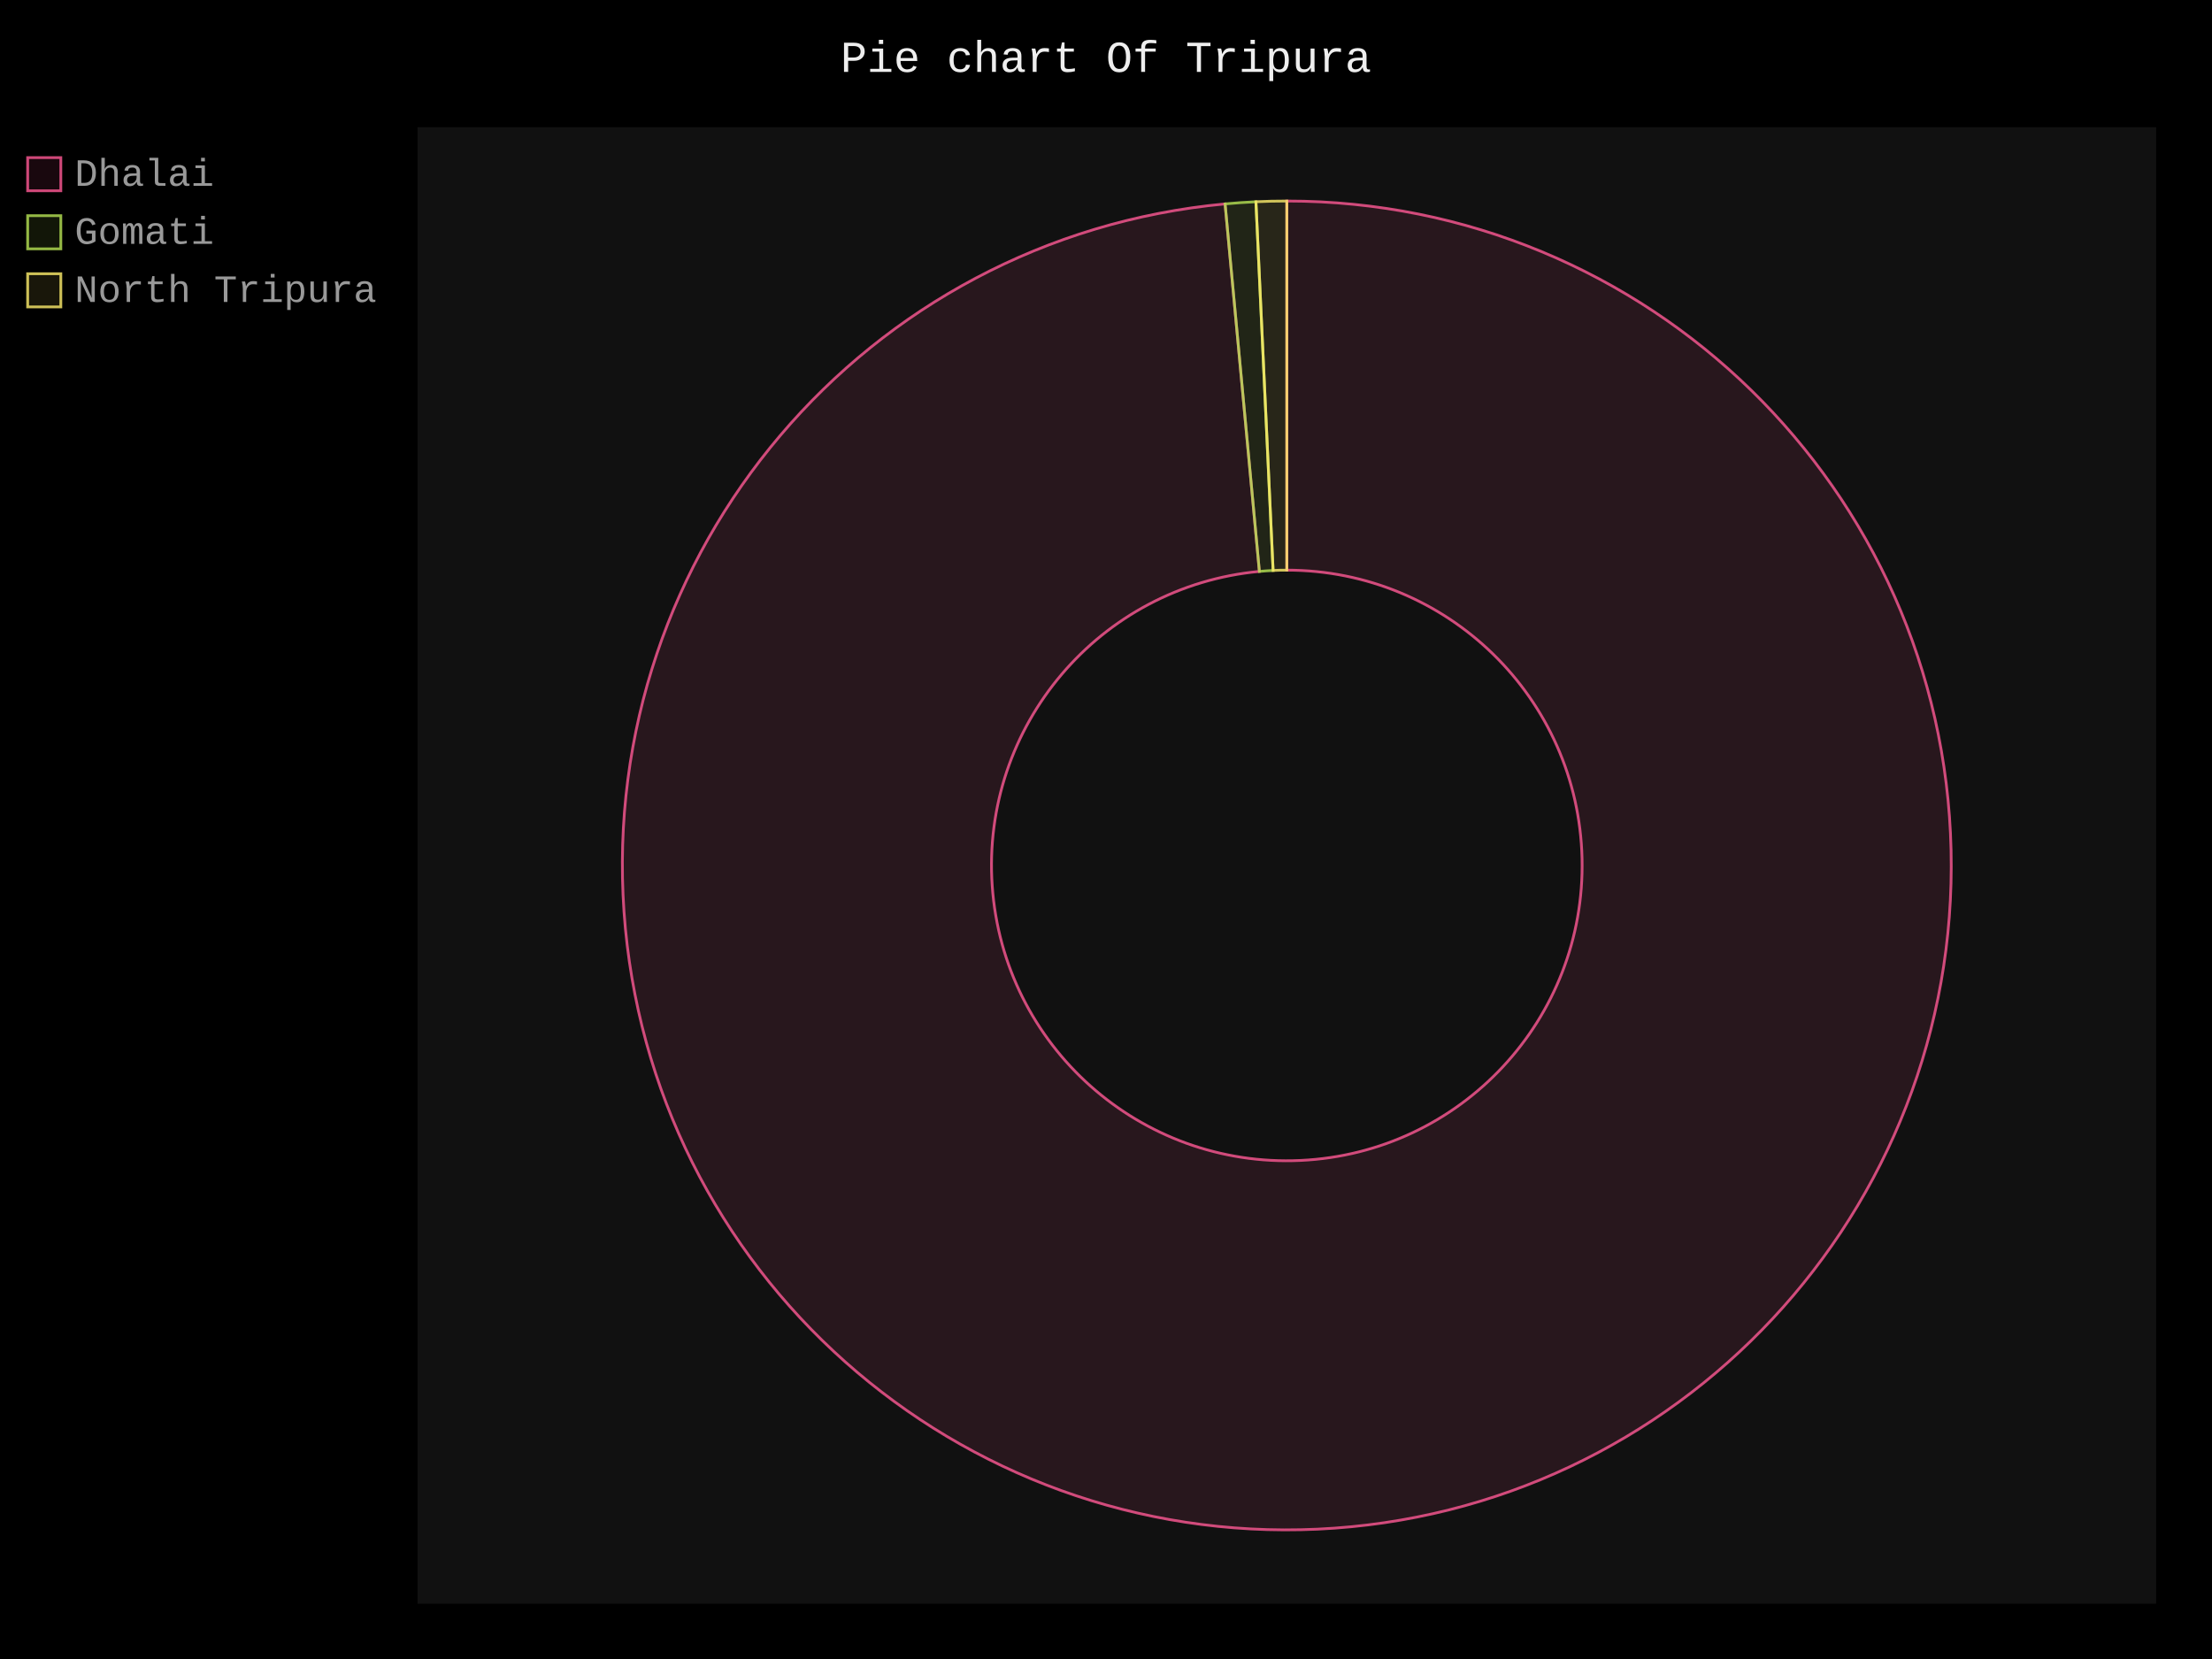
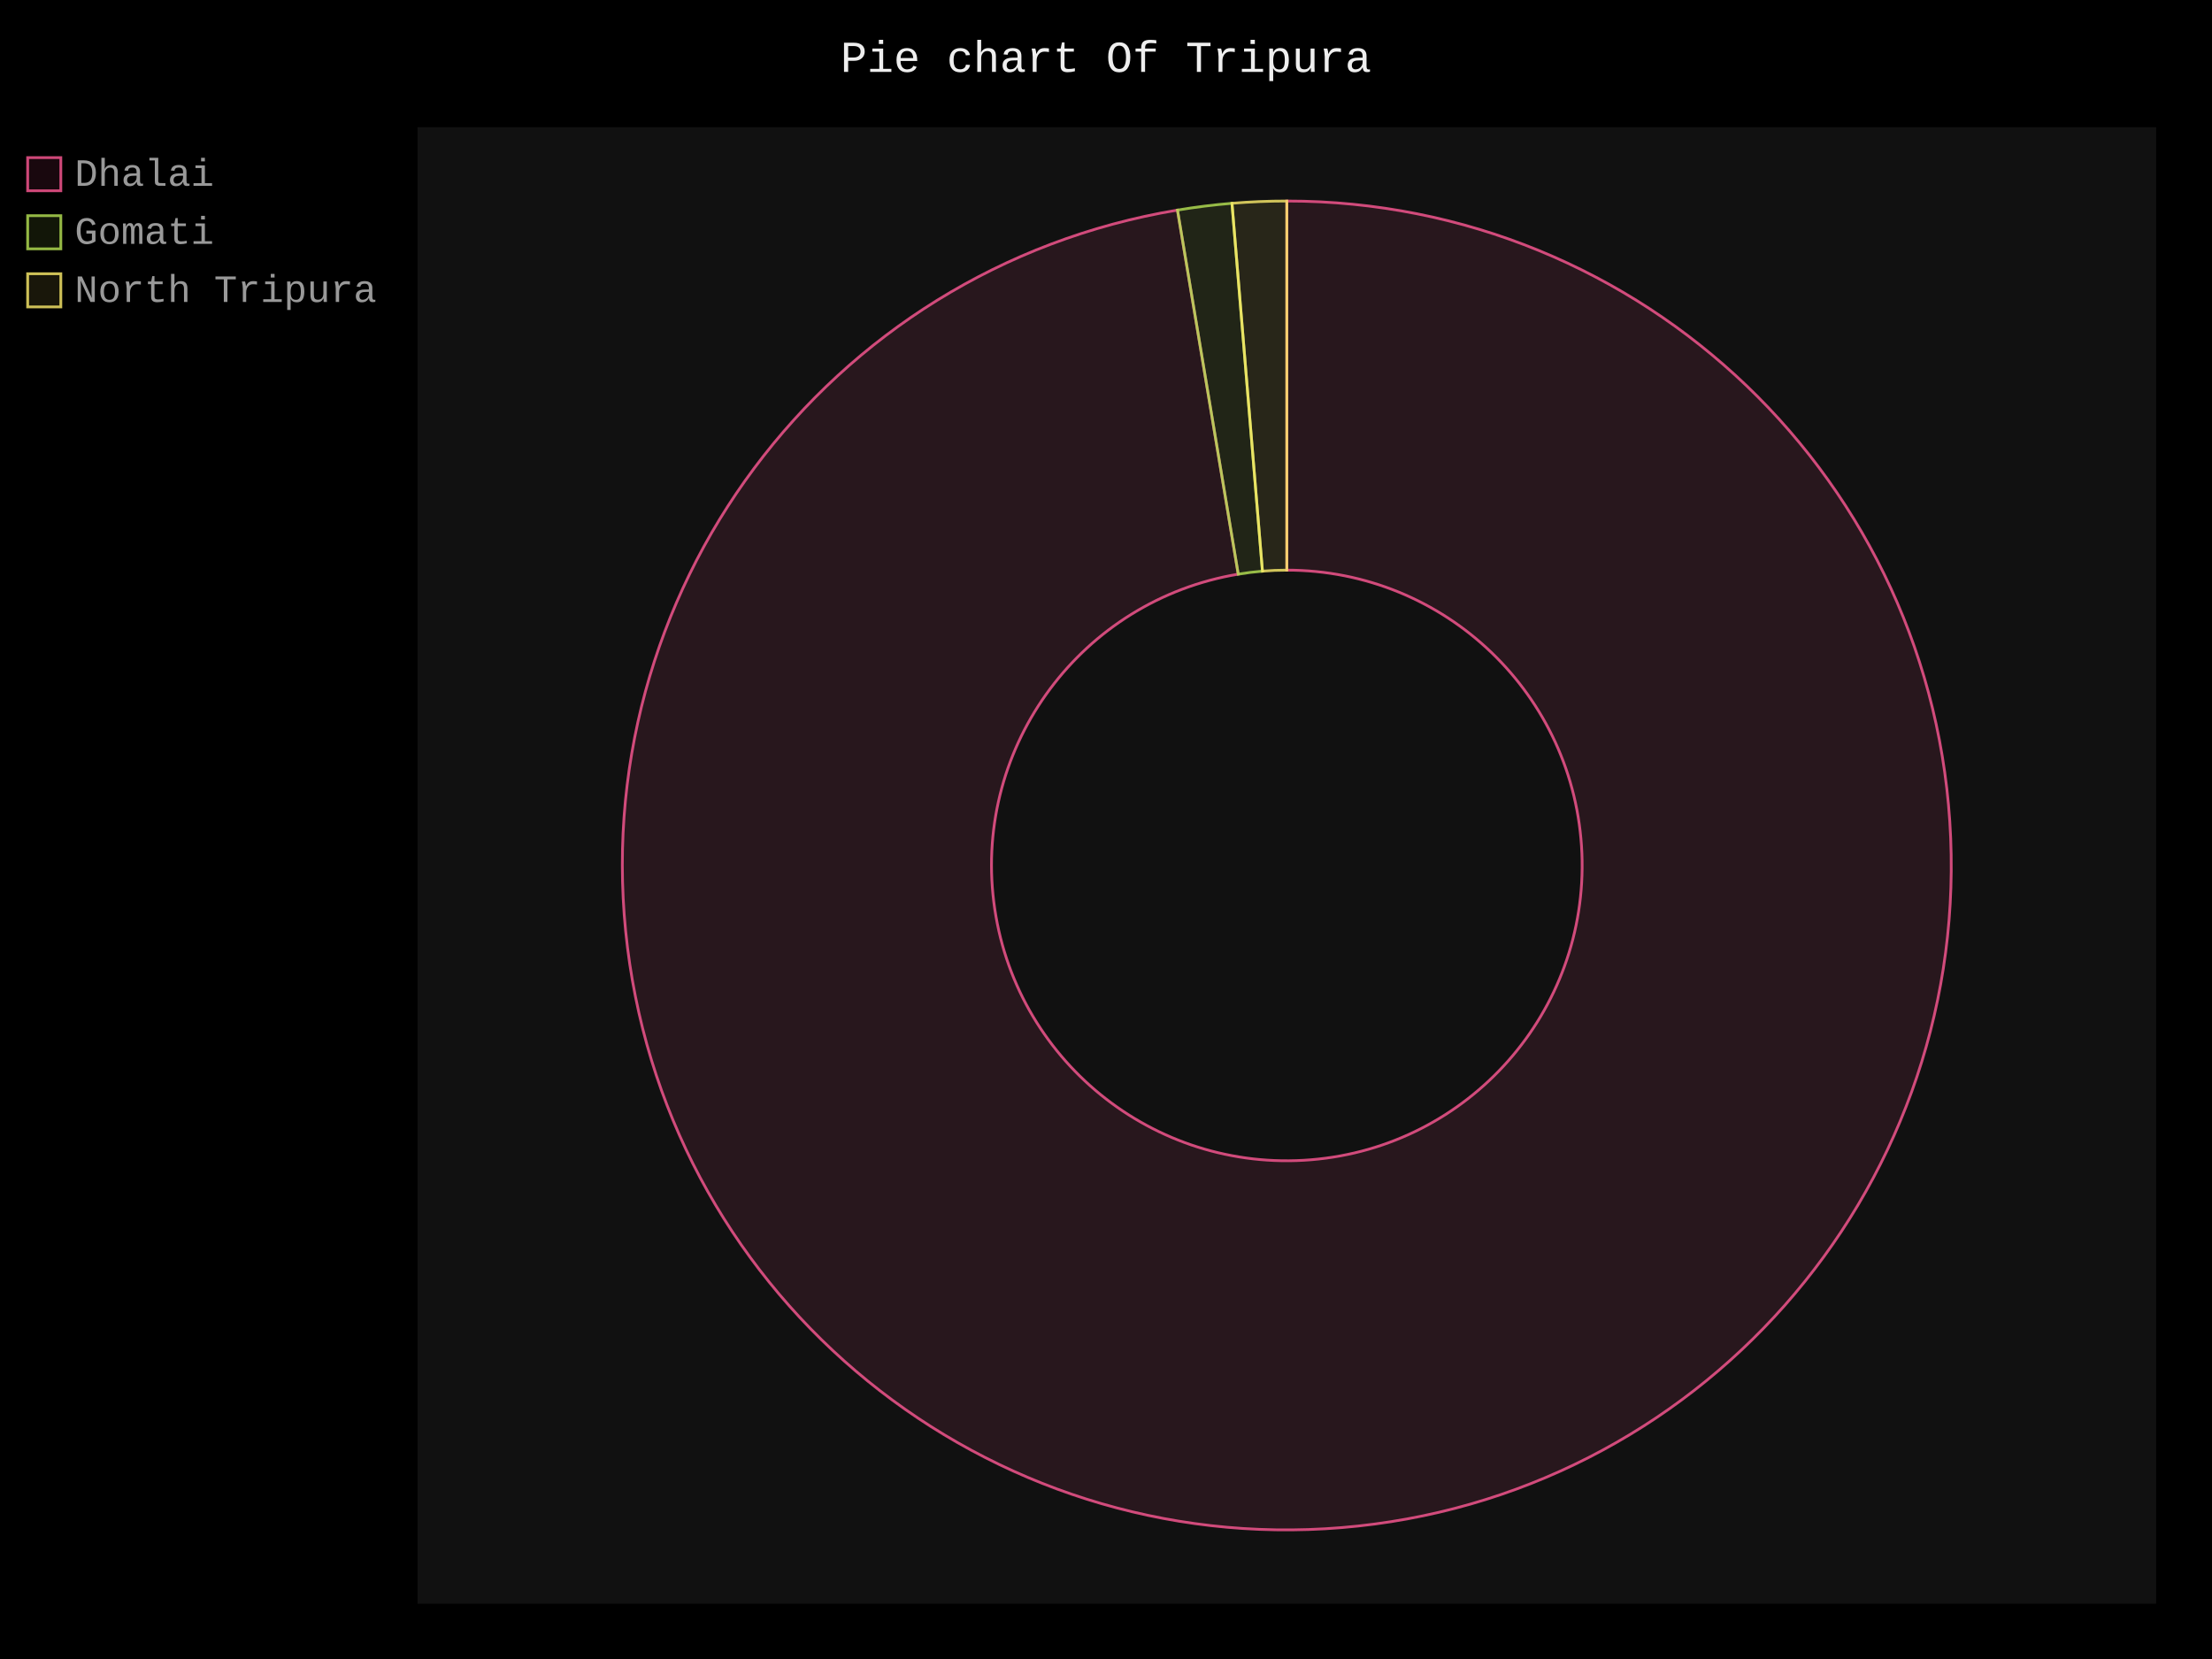
- <svg xmlns="http://www.w3.org/2000/svg" id="chart-68dbf7d9-1615-4416-8de6-8be80f2e5d79" class="pygal-chart" viewBox="0 0 800 600">
+ <svg xmlns="http://www.w3.org/2000/svg" id="chart-5f4d6898-b351-4266-bc4c-65fa5e3b6f29" class="pygal-chart" viewBox="0 0 800 600">
  <defs>
-     <style type="text/css">#chart-68dbf7d9-1615-4416-8de6-8be80f2e5d79{-webkit-user-select:none;-webkit-font-smoothing:antialiased;font-family:Consolas,"Liberation Mono",Menlo,Courier,monospace}#chart-68dbf7d9-1615-4416-8de6-8be80f2e5d79 .title{font-family:Consolas,"Liberation Mono",Menlo,Courier,monospace;font-size:16px}#chart-68dbf7d9-1615-4416-8de6-8be80f2e5d79 .legends .legend text{font-family:Consolas,"Liberation Mono",Menlo,Courier,monospace;font-size:14px}#chart-68dbf7d9-1615-4416-8de6-8be80f2e5d79 .axis text{font-family:Consolas,"Liberation Mono",Menlo,Courier,monospace;font-size:10px}#chart-68dbf7d9-1615-4416-8de6-8be80f2e5d79 .axis text.major{font-family:Consolas,"Liberation Mono",Menlo,Courier,monospace;font-size:10px}#chart-68dbf7d9-1615-4416-8de6-8be80f2e5d79 .text-overlay text.value{font-family:Consolas,"Liberation Mono",Menlo,Courier,monospace;font-size:16px}#chart-68dbf7d9-1615-4416-8de6-8be80f2e5d79 .text-overlay text.label{font-family:Consolas,"Liberation Mono",Menlo,Courier,monospace;font-size:10px}#chart-68dbf7d9-1615-4416-8de6-8be80f2e5d79 .tooltip{font-family:Consolas,"Liberation Mono",Menlo,Courier,monospace;font-size:14px}#chart-68dbf7d9-1615-4416-8de6-8be80f2e5d79 text.no_data{font-family:Consolas,"Liberation Mono",Menlo,Courier,monospace;font-size:64px}
- #chart-68dbf7d9-1615-4416-8de6-8be80f2e5d79{background-color:black}#chart-68dbf7d9-1615-4416-8de6-8be80f2e5d79 path,#chart-68dbf7d9-1615-4416-8de6-8be80f2e5d79 line,#chart-68dbf7d9-1615-4416-8de6-8be80f2e5d79 rect,#chart-68dbf7d9-1615-4416-8de6-8be80f2e5d79 circle{-webkit-transition:1s ease-out;-moz-transition:1s ease-out;transition:1s ease-out}#chart-68dbf7d9-1615-4416-8de6-8be80f2e5d79 .graph &gt; .background{fill:black}#chart-68dbf7d9-1615-4416-8de6-8be80f2e5d79 .plot &gt; .background{fill:#111}#chart-68dbf7d9-1615-4416-8de6-8be80f2e5d79 .graph{fill:#999}#chart-68dbf7d9-1615-4416-8de6-8be80f2e5d79 text.no_data{fill:#eee}#chart-68dbf7d9-1615-4416-8de6-8be80f2e5d79 .title{fill:#eee}#chart-68dbf7d9-1615-4416-8de6-8be80f2e5d79 .legends .legend text{fill:#999}#chart-68dbf7d9-1615-4416-8de6-8be80f2e5d79 .legends .legend:hover text{fill:#eee}#chart-68dbf7d9-1615-4416-8de6-8be80f2e5d79 .axis .line{stroke:#eee}#chart-68dbf7d9-1615-4416-8de6-8be80f2e5d79 .axis .guide.line{stroke:#555}#chart-68dbf7d9-1615-4416-8de6-8be80f2e5d79 .axis .major.line{stroke:#999}#chart-68dbf7d9-1615-4416-8de6-8be80f2e5d79 .axis text.major{fill:#eee}#chart-68dbf7d9-1615-4416-8de6-8be80f2e5d79 .axis.y .guides:hover .guide.line,#chart-68dbf7d9-1615-4416-8de6-8be80f2e5d79 .line-graph .axis.x .guides:hover .guide.line,#chart-68dbf7d9-1615-4416-8de6-8be80f2e5d79 .stackedline-graph .axis.x .guides:hover .guide.line,#chart-68dbf7d9-1615-4416-8de6-8be80f2e5d79 .xy-graph .axis.x .guides:hover .guide.line{stroke:#eee}#chart-68dbf7d9-1615-4416-8de6-8be80f2e5d79 .axis .guides:hover text{fill:#eee}#chart-68dbf7d9-1615-4416-8de6-8be80f2e5d79 .reactive{fill-opacity:.1;stroke-opacity:.8}#chart-68dbf7d9-1615-4416-8de6-8be80f2e5d79 .ci{stroke:#999}#chart-68dbf7d9-1615-4416-8de6-8be80f2e5d79 .reactive.active,#chart-68dbf7d9-1615-4416-8de6-8be80f2e5d79 .active .reactive{fill-opacity:.75;stroke-opacity:.9;stroke-width:4}#chart-68dbf7d9-1615-4416-8de6-8be80f2e5d79 .ci .reactive.active{stroke-width:1.5}#chart-68dbf7d9-1615-4416-8de6-8be80f2e5d79 .series text{fill:#eee}#chart-68dbf7d9-1615-4416-8de6-8be80f2e5d79 .tooltip rect{fill:#111;stroke:#eee;-webkit-transition:opacity 1s ease-out;-moz-transition:opacity 1s ease-out;transition:opacity 1s ease-out}#chart-68dbf7d9-1615-4416-8de6-8be80f2e5d79 .tooltip .label{fill:#999}#chart-68dbf7d9-1615-4416-8de6-8be80f2e5d79 .tooltip .label{fill:#999}#chart-68dbf7d9-1615-4416-8de6-8be80f2e5d79 .tooltip .legend{font-size:.8em;fill:#555}#chart-68dbf7d9-1615-4416-8de6-8be80f2e5d79 .tooltip .x_label{font-size:.6em;fill:#eee}#chart-68dbf7d9-1615-4416-8de6-8be80f2e5d79 .tooltip .xlink{font-size:.5em;text-decoration:underline}#chart-68dbf7d9-1615-4416-8de6-8be80f2e5d79 .tooltip .value{font-size:1.5em}#chart-68dbf7d9-1615-4416-8de6-8be80f2e5d79 .bound{font-size:.5em}#chart-68dbf7d9-1615-4416-8de6-8be80f2e5d79 .max-value{font-size:.75em;fill:#555}#chart-68dbf7d9-1615-4416-8de6-8be80f2e5d79 .map-element{fill:#111;stroke:#555 !important}#chart-68dbf7d9-1615-4416-8de6-8be80f2e5d79 .map-element .reactive{fill-opacity:inherit;stroke-opacity:inherit}#chart-68dbf7d9-1615-4416-8de6-8be80f2e5d79 .color-0,#chart-68dbf7d9-1615-4416-8de6-8be80f2e5d79 .color-0 a:visited{stroke:#ff5995;fill:#ff5995}#chart-68dbf7d9-1615-4416-8de6-8be80f2e5d79 .color-1,#chart-68dbf7d9-1615-4416-8de6-8be80f2e5d79 .color-1 a:visited{stroke:#b6e354;fill:#b6e354}#chart-68dbf7d9-1615-4416-8de6-8be80f2e5d79 .color-2,#chart-68dbf7d9-1615-4416-8de6-8be80f2e5d79 .color-2 a:visited{stroke:#feed6c;fill:#feed6c}#chart-68dbf7d9-1615-4416-8de6-8be80f2e5d79 .text-overlay .color-0 text{fill:black}#chart-68dbf7d9-1615-4416-8de6-8be80f2e5d79 .text-overlay .color-1 text{fill:black}#chart-68dbf7d9-1615-4416-8de6-8be80f2e5d79 .text-overlay .color-2 text{fill:black}
- #chart-68dbf7d9-1615-4416-8de6-8be80f2e5d79 text.no_data{text-anchor:middle}#chart-68dbf7d9-1615-4416-8de6-8be80f2e5d79 .guide.line{fill:none}#chart-68dbf7d9-1615-4416-8de6-8be80f2e5d79 .centered{text-anchor:middle}#chart-68dbf7d9-1615-4416-8de6-8be80f2e5d79 .title{text-anchor:middle}#chart-68dbf7d9-1615-4416-8de6-8be80f2e5d79 .legends .legend text{fill-opacity:1}#chart-68dbf7d9-1615-4416-8de6-8be80f2e5d79 .axis.x text{text-anchor:middle}#chart-68dbf7d9-1615-4416-8de6-8be80f2e5d79 .axis.x:not(.web) text[transform]{text-anchor:start}#chart-68dbf7d9-1615-4416-8de6-8be80f2e5d79 .axis.x:not(.web) text[transform].backwards{text-anchor:end}#chart-68dbf7d9-1615-4416-8de6-8be80f2e5d79 .axis.y text{text-anchor:end}#chart-68dbf7d9-1615-4416-8de6-8be80f2e5d79 .axis.y text[transform].backwards{text-anchor:start}#chart-68dbf7d9-1615-4416-8de6-8be80f2e5d79 .axis.y2 text{text-anchor:start}#chart-68dbf7d9-1615-4416-8de6-8be80f2e5d79 .axis.y2 text[transform].backwards{text-anchor:end}#chart-68dbf7d9-1615-4416-8de6-8be80f2e5d79 .axis .guide.line{stroke-dasharray:4,4}#chart-68dbf7d9-1615-4416-8de6-8be80f2e5d79 .axis .major.guide.line{stroke-dasharray:6,6}#chart-68dbf7d9-1615-4416-8de6-8be80f2e5d79 .horizontal .axis.y .guide.line,#chart-68dbf7d9-1615-4416-8de6-8be80f2e5d79 .horizontal .axis.y2 .guide.line,#chart-68dbf7d9-1615-4416-8de6-8be80f2e5d79 .vertical .axis.x .guide.line{opacity:0}#chart-68dbf7d9-1615-4416-8de6-8be80f2e5d79 .horizontal .axis.always_show .guide.line,#chart-68dbf7d9-1615-4416-8de6-8be80f2e5d79 .vertical .axis.always_show .guide.line{opacity:1 !important}#chart-68dbf7d9-1615-4416-8de6-8be80f2e5d79 .axis.y .guides:hover .guide.line,#chart-68dbf7d9-1615-4416-8de6-8be80f2e5d79 .axis.y2 .guides:hover .guide.line,#chart-68dbf7d9-1615-4416-8de6-8be80f2e5d79 .axis.x .guides:hover .guide.line{opacity:1}#chart-68dbf7d9-1615-4416-8de6-8be80f2e5d79 .axis .guides:hover text{opacity:1}#chart-68dbf7d9-1615-4416-8de6-8be80f2e5d79 .nofill{fill:none}#chart-68dbf7d9-1615-4416-8de6-8be80f2e5d79 .subtle-fill{fill-opacity:.2}#chart-68dbf7d9-1615-4416-8de6-8be80f2e5d79 .dot{stroke-width:1px;fill-opacity:1}#chart-68dbf7d9-1615-4416-8de6-8be80f2e5d79 .dot.active{stroke-width:5px}#chart-68dbf7d9-1615-4416-8de6-8be80f2e5d79 .dot.negative{fill:transparent}#chart-68dbf7d9-1615-4416-8de6-8be80f2e5d79 text,#chart-68dbf7d9-1615-4416-8de6-8be80f2e5d79 tspan{stroke:none !important}#chart-68dbf7d9-1615-4416-8de6-8be80f2e5d79 .series text.active{opacity:1}#chart-68dbf7d9-1615-4416-8de6-8be80f2e5d79 .tooltip rect{fill-opacity:.95;stroke-width:.5}#chart-68dbf7d9-1615-4416-8de6-8be80f2e5d79 .tooltip text{fill-opacity:1}#chart-68dbf7d9-1615-4416-8de6-8be80f2e5d79 .showable{visibility:hidden}#chart-68dbf7d9-1615-4416-8de6-8be80f2e5d79 .showable.shown{visibility:visible}#chart-68dbf7d9-1615-4416-8de6-8be80f2e5d79 .gauge-background{fill:rgba(229,229,229,1);stroke:none}#chart-68dbf7d9-1615-4416-8de6-8be80f2e5d79 .bg-lines{stroke:black;stroke-width:2px}</style>
+     <style type="text/css">#chart-5f4d6898-b351-4266-bc4c-65fa5e3b6f29{-webkit-user-select:none;-webkit-font-smoothing:antialiased;font-family:Consolas,"Liberation Mono",Menlo,Courier,monospace}#chart-5f4d6898-b351-4266-bc4c-65fa5e3b6f29 .title{font-family:Consolas,"Liberation Mono",Menlo,Courier,monospace;font-size:16px}#chart-5f4d6898-b351-4266-bc4c-65fa5e3b6f29 .legends .legend text{font-family:Consolas,"Liberation Mono",Menlo,Courier,monospace;font-size:14px}#chart-5f4d6898-b351-4266-bc4c-65fa5e3b6f29 .axis text{font-family:Consolas,"Liberation Mono",Menlo,Courier,monospace;font-size:10px}#chart-5f4d6898-b351-4266-bc4c-65fa5e3b6f29 .axis text.major{font-family:Consolas,"Liberation Mono",Menlo,Courier,monospace;font-size:10px}#chart-5f4d6898-b351-4266-bc4c-65fa5e3b6f29 .text-overlay text.value{font-family:Consolas,"Liberation Mono",Menlo,Courier,monospace;font-size:16px}#chart-5f4d6898-b351-4266-bc4c-65fa5e3b6f29 .text-overlay text.label{font-family:Consolas,"Liberation Mono",Menlo,Courier,monospace;font-size:10px}#chart-5f4d6898-b351-4266-bc4c-65fa5e3b6f29 .tooltip{font-family:Consolas,"Liberation Mono",Menlo,Courier,monospace;font-size:14px}#chart-5f4d6898-b351-4266-bc4c-65fa5e3b6f29 text.no_data{font-family:Consolas,"Liberation Mono",Menlo,Courier,monospace;font-size:64px}
+ #chart-5f4d6898-b351-4266-bc4c-65fa5e3b6f29{background-color:black}#chart-5f4d6898-b351-4266-bc4c-65fa5e3b6f29 path,#chart-5f4d6898-b351-4266-bc4c-65fa5e3b6f29 line,#chart-5f4d6898-b351-4266-bc4c-65fa5e3b6f29 rect,#chart-5f4d6898-b351-4266-bc4c-65fa5e3b6f29 circle{-webkit-transition:1s ease-out;-moz-transition:1s ease-out;transition:1s ease-out}#chart-5f4d6898-b351-4266-bc4c-65fa5e3b6f29 .graph &gt; .background{fill:black}#chart-5f4d6898-b351-4266-bc4c-65fa5e3b6f29 .plot &gt; .background{fill:#111}#chart-5f4d6898-b351-4266-bc4c-65fa5e3b6f29 .graph{fill:#999}#chart-5f4d6898-b351-4266-bc4c-65fa5e3b6f29 text.no_data{fill:#eee}#chart-5f4d6898-b351-4266-bc4c-65fa5e3b6f29 .title{fill:#eee}#chart-5f4d6898-b351-4266-bc4c-65fa5e3b6f29 .legends .legend text{fill:#999}#chart-5f4d6898-b351-4266-bc4c-65fa5e3b6f29 .legends .legend:hover text{fill:#eee}#chart-5f4d6898-b351-4266-bc4c-65fa5e3b6f29 .axis .line{stroke:#eee}#chart-5f4d6898-b351-4266-bc4c-65fa5e3b6f29 .axis .guide.line{stroke:#555}#chart-5f4d6898-b351-4266-bc4c-65fa5e3b6f29 .axis .major.line{stroke:#999}#chart-5f4d6898-b351-4266-bc4c-65fa5e3b6f29 .axis text.major{fill:#eee}#chart-5f4d6898-b351-4266-bc4c-65fa5e3b6f29 .axis.y .guides:hover .guide.line,#chart-5f4d6898-b351-4266-bc4c-65fa5e3b6f29 .line-graph .axis.x .guides:hover .guide.line,#chart-5f4d6898-b351-4266-bc4c-65fa5e3b6f29 .stackedline-graph .axis.x .guides:hover .guide.line,#chart-5f4d6898-b351-4266-bc4c-65fa5e3b6f29 .xy-graph .axis.x .guides:hover .guide.line{stroke:#eee}#chart-5f4d6898-b351-4266-bc4c-65fa5e3b6f29 .axis .guides:hover text{fill:#eee}#chart-5f4d6898-b351-4266-bc4c-65fa5e3b6f29 .reactive{fill-opacity:.1;stroke-opacity:.8}#chart-5f4d6898-b351-4266-bc4c-65fa5e3b6f29 .ci{stroke:#999}#chart-5f4d6898-b351-4266-bc4c-65fa5e3b6f29 .reactive.active,#chart-5f4d6898-b351-4266-bc4c-65fa5e3b6f29 .active .reactive{fill-opacity:.75;stroke-opacity:.9;stroke-width:4}#chart-5f4d6898-b351-4266-bc4c-65fa5e3b6f29 .ci .reactive.active{stroke-width:1.5}#chart-5f4d6898-b351-4266-bc4c-65fa5e3b6f29 .series text{fill:#eee}#chart-5f4d6898-b351-4266-bc4c-65fa5e3b6f29 .tooltip rect{fill:#111;stroke:#eee;-webkit-transition:opacity 1s ease-out;-moz-transition:opacity 1s ease-out;transition:opacity 1s ease-out}#chart-5f4d6898-b351-4266-bc4c-65fa5e3b6f29 .tooltip .label{fill:#999}#chart-5f4d6898-b351-4266-bc4c-65fa5e3b6f29 .tooltip .label{fill:#999}#chart-5f4d6898-b351-4266-bc4c-65fa5e3b6f29 .tooltip .legend{font-size:.8em;fill:#555}#chart-5f4d6898-b351-4266-bc4c-65fa5e3b6f29 .tooltip .x_label{font-size:.6em;fill:#eee}#chart-5f4d6898-b351-4266-bc4c-65fa5e3b6f29 .tooltip .xlink{font-size:.5em;text-decoration:underline}#chart-5f4d6898-b351-4266-bc4c-65fa5e3b6f29 .tooltip .value{font-size:1.5em}#chart-5f4d6898-b351-4266-bc4c-65fa5e3b6f29 .bound{font-size:.5em}#chart-5f4d6898-b351-4266-bc4c-65fa5e3b6f29 .max-value{font-size:.75em;fill:#555}#chart-5f4d6898-b351-4266-bc4c-65fa5e3b6f29 .map-element{fill:#111;stroke:#555 !important}#chart-5f4d6898-b351-4266-bc4c-65fa5e3b6f29 .map-element .reactive{fill-opacity:inherit;stroke-opacity:inherit}#chart-5f4d6898-b351-4266-bc4c-65fa5e3b6f29 .color-0,#chart-5f4d6898-b351-4266-bc4c-65fa5e3b6f29 .color-0 a:visited{stroke:#ff5995;fill:#ff5995}#chart-5f4d6898-b351-4266-bc4c-65fa5e3b6f29 .color-1,#chart-5f4d6898-b351-4266-bc4c-65fa5e3b6f29 .color-1 a:visited{stroke:#b6e354;fill:#b6e354}#chart-5f4d6898-b351-4266-bc4c-65fa5e3b6f29 .color-2,#chart-5f4d6898-b351-4266-bc4c-65fa5e3b6f29 .color-2 a:visited{stroke:#feed6c;fill:#feed6c}#chart-5f4d6898-b351-4266-bc4c-65fa5e3b6f29 .text-overlay .color-0 text{fill:black}#chart-5f4d6898-b351-4266-bc4c-65fa5e3b6f29 .text-overlay .color-1 text{fill:black}#chart-5f4d6898-b351-4266-bc4c-65fa5e3b6f29 .text-overlay .color-2 text{fill:black}
+ #chart-5f4d6898-b351-4266-bc4c-65fa5e3b6f29 text.no_data{text-anchor:middle}#chart-5f4d6898-b351-4266-bc4c-65fa5e3b6f29 .guide.line{fill:none}#chart-5f4d6898-b351-4266-bc4c-65fa5e3b6f29 .centered{text-anchor:middle}#chart-5f4d6898-b351-4266-bc4c-65fa5e3b6f29 .title{text-anchor:middle}#chart-5f4d6898-b351-4266-bc4c-65fa5e3b6f29 .legends .legend text{fill-opacity:1}#chart-5f4d6898-b351-4266-bc4c-65fa5e3b6f29 .axis.x text{text-anchor:middle}#chart-5f4d6898-b351-4266-bc4c-65fa5e3b6f29 .axis.x:not(.web) text[transform]{text-anchor:start}#chart-5f4d6898-b351-4266-bc4c-65fa5e3b6f29 .axis.x:not(.web) text[transform].backwards{text-anchor:end}#chart-5f4d6898-b351-4266-bc4c-65fa5e3b6f29 .axis.y text{text-anchor:end}#chart-5f4d6898-b351-4266-bc4c-65fa5e3b6f29 .axis.y text[transform].backwards{text-anchor:start}#chart-5f4d6898-b351-4266-bc4c-65fa5e3b6f29 .axis.y2 text{text-anchor:start}#chart-5f4d6898-b351-4266-bc4c-65fa5e3b6f29 .axis.y2 text[transform].backwards{text-anchor:end}#chart-5f4d6898-b351-4266-bc4c-65fa5e3b6f29 .axis .guide.line{stroke-dasharray:4,4}#chart-5f4d6898-b351-4266-bc4c-65fa5e3b6f29 .axis .major.guide.line{stroke-dasharray:6,6}#chart-5f4d6898-b351-4266-bc4c-65fa5e3b6f29 .horizontal .axis.y .guide.line,#chart-5f4d6898-b351-4266-bc4c-65fa5e3b6f29 .horizontal .axis.y2 .guide.line,#chart-5f4d6898-b351-4266-bc4c-65fa5e3b6f29 .vertical .axis.x .guide.line{opacity:0}#chart-5f4d6898-b351-4266-bc4c-65fa5e3b6f29 .horizontal .axis.always_show .guide.line,#chart-5f4d6898-b351-4266-bc4c-65fa5e3b6f29 .vertical .axis.always_show .guide.line{opacity:1 !important}#chart-5f4d6898-b351-4266-bc4c-65fa5e3b6f29 .axis.y .guides:hover .guide.line,#chart-5f4d6898-b351-4266-bc4c-65fa5e3b6f29 .axis.y2 .guides:hover .guide.line,#chart-5f4d6898-b351-4266-bc4c-65fa5e3b6f29 .axis.x .guides:hover .guide.line{opacity:1}#chart-5f4d6898-b351-4266-bc4c-65fa5e3b6f29 .axis .guides:hover text{opacity:1}#chart-5f4d6898-b351-4266-bc4c-65fa5e3b6f29 .nofill{fill:none}#chart-5f4d6898-b351-4266-bc4c-65fa5e3b6f29 .subtle-fill{fill-opacity:.2}#chart-5f4d6898-b351-4266-bc4c-65fa5e3b6f29 .dot{stroke-width:1px;fill-opacity:1}#chart-5f4d6898-b351-4266-bc4c-65fa5e3b6f29 .dot.active{stroke-width:5px}#chart-5f4d6898-b351-4266-bc4c-65fa5e3b6f29 .dot.negative{fill:transparent}#chart-5f4d6898-b351-4266-bc4c-65fa5e3b6f29 text,#chart-5f4d6898-b351-4266-bc4c-65fa5e3b6f29 tspan{stroke:none !important}#chart-5f4d6898-b351-4266-bc4c-65fa5e3b6f29 .series text.active{opacity:1}#chart-5f4d6898-b351-4266-bc4c-65fa5e3b6f29 .tooltip rect{fill-opacity:.95;stroke-width:.5}#chart-5f4d6898-b351-4266-bc4c-65fa5e3b6f29 .tooltip text{fill-opacity:1}#chart-5f4d6898-b351-4266-bc4c-65fa5e3b6f29 .showable{visibility:hidden}#chart-5f4d6898-b351-4266-bc4c-65fa5e3b6f29 .showable.shown{visibility:visible}#chart-5f4d6898-b351-4266-bc4c-65fa5e3b6f29 .gauge-background{fill:rgba(229,229,229,1);stroke:none}#chart-5f4d6898-b351-4266-bc4c-65fa5e3b6f29 .bg-lines{stroke:black;stroke-width:2px}</style>
  </defs>
  <g class="graph pie-graph vertical">
    <rect class="background" height="600" width="800" x="0" y="0" />
    <g class="plot" transform="translate(151, 46)">
      <rect class="background" height="534" width="628.8" x="0" y="0" />
      <g class="series serie-0 color-0">
        <g class="slices">
          <g class="slice">
-             <path class="slice reactive tooltip-trigger" d="M314.4 26.7 A240.3 240.3 0 1 1 292.064 27.74 L304.473 160.662 A106.8 106.8 0 1 0 314.4 160.2 z" />
+             <path class="slice reactive tooltip-trigger" d="M314.4 26.7 A240.3 240.3 0 1 1 274.848 29.977 L296.821 161.657 A106.8 106.8 0 1 0 314.4 160.2 z" />
          </g>
        </g>
      </g>
      <g class="series serie-1 color-1">
        <g class="slices">
          <g class="slice">
-             <path class="slice reactive tooltip-trigger" d="M292.064 27.74 A240.3 240.3 0 0 1 303.22 26.96 L309.431 160.316 A106.8 106.8 0 0 0 304.473 160.662 z" />
+             <path class="slice reactive tooltip-trigger" d="M274.848 29.977 A240.3 240.3 0 0 1 294.556 27.521 L305.581 160.565 A106.8 106.8 0 0 0 296.821 161.657 z" />
          </g>
        </g>
      </g>
      <g class="series serie-2 color-2">
        <g class="slices">
          <g class="slice">
-             <path class="slice reactive tooltip-trigger" d="M303.22 26.96 A240.3 240.3 0 0 1 314.4 26.7 L314.4 160.2 A106.8 106.8 0 0 0 309.431 160.316 z" />
+             <path class="slice reactive tooltip-trigger" d="M294.556 27.521 A240.3 240.3 0 0 1 314.4 26.7 L314.4 160.2 A106.8 106.8 0 0 0 305.581 160.565 z" />
          </g>
        </g>
      </g>
    </g>
    <g class="titles">
      <text class="title plot_title" x="400.0" y="26">Pie chart Of Tripura</text>
    </g>
    <g class="plot overlay" transform="translate(151, 46)">
      <g class="series serie-0 color-0" />
      <g class="series serie-1 color-1" />
      <g class="series serie-2 color-2" />
    </g>
    <g class="plot text-overlay" transform="translate(151, 46)">
      <g class="series serie-0 color-0" />
      <g class="series serie-1 color-1" />
      <g class="series serie-2 color-2" />
    </g>
    <g class="plot tooltip-overlay" transform="translate(151, 46)">
      <g class="tooltip" style="opacity: 0" transform="translate(0 0)">
        <rect class="tooltip-box" height="0" rx="0" ry="0" width="0" />
        <g class="text" />
      </g>
    </g>
    <g class="legends" transform="translate(10, 56)">
      <g class="legend reactive activate-serie" id="activate-serie-0">
        <rect class="color-0 reactive" height="12" width="12" x="0.0" y="1.0" />
        <text x="17.0" y="11.2">Dhalai</text>
      </g>
      <g class="legend reactive activate-serie" id="activate-serie-1">
        <rect class="color-1 reactive" height="12" width="12" x="0.0" y="22.0" />
        <text x="17.0" y="32.2">Gomati</text>
      </g>
      <g class="legend reactive activate-serie" id="activate-serie-2">
        <rect class="color-2 reactive" height="12" width="12" x="0.0" y="43.0" />
        <text x="17.0" y="53.2">North Tripura</text>
      </g>
    </g>
    <g class="legends" transform="translate(790, 56)" />
  </g>
</svg>
